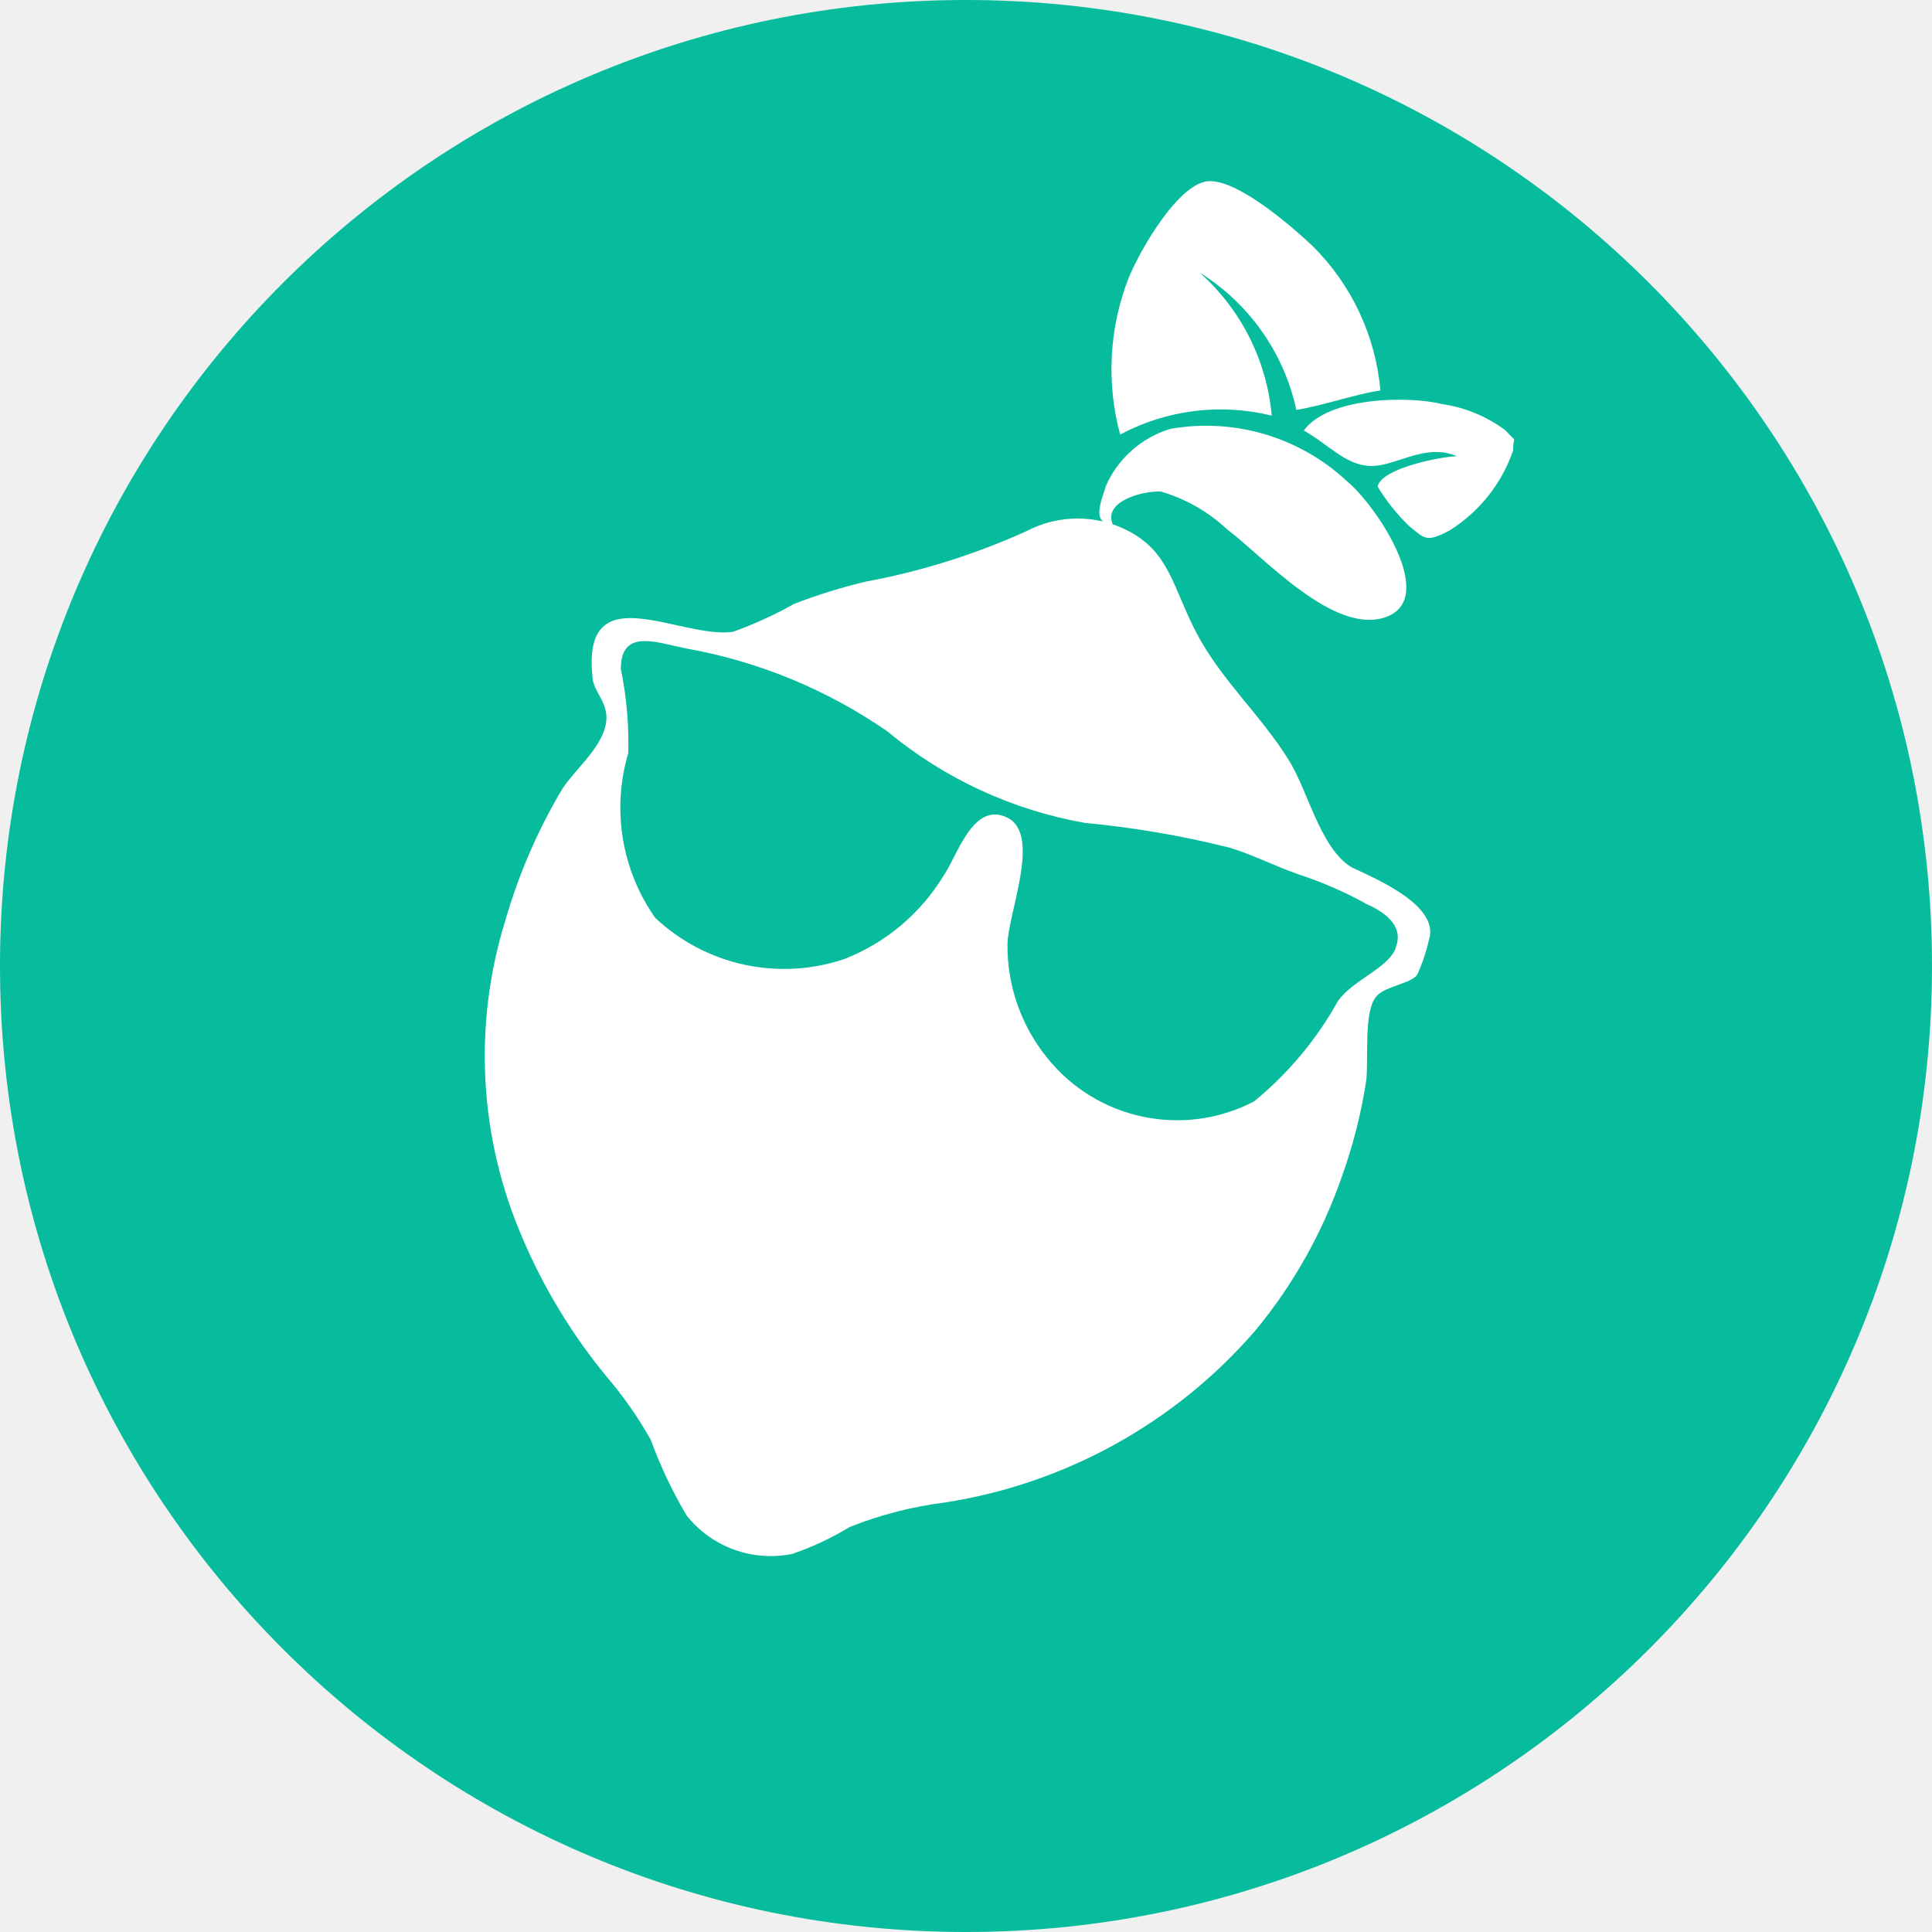
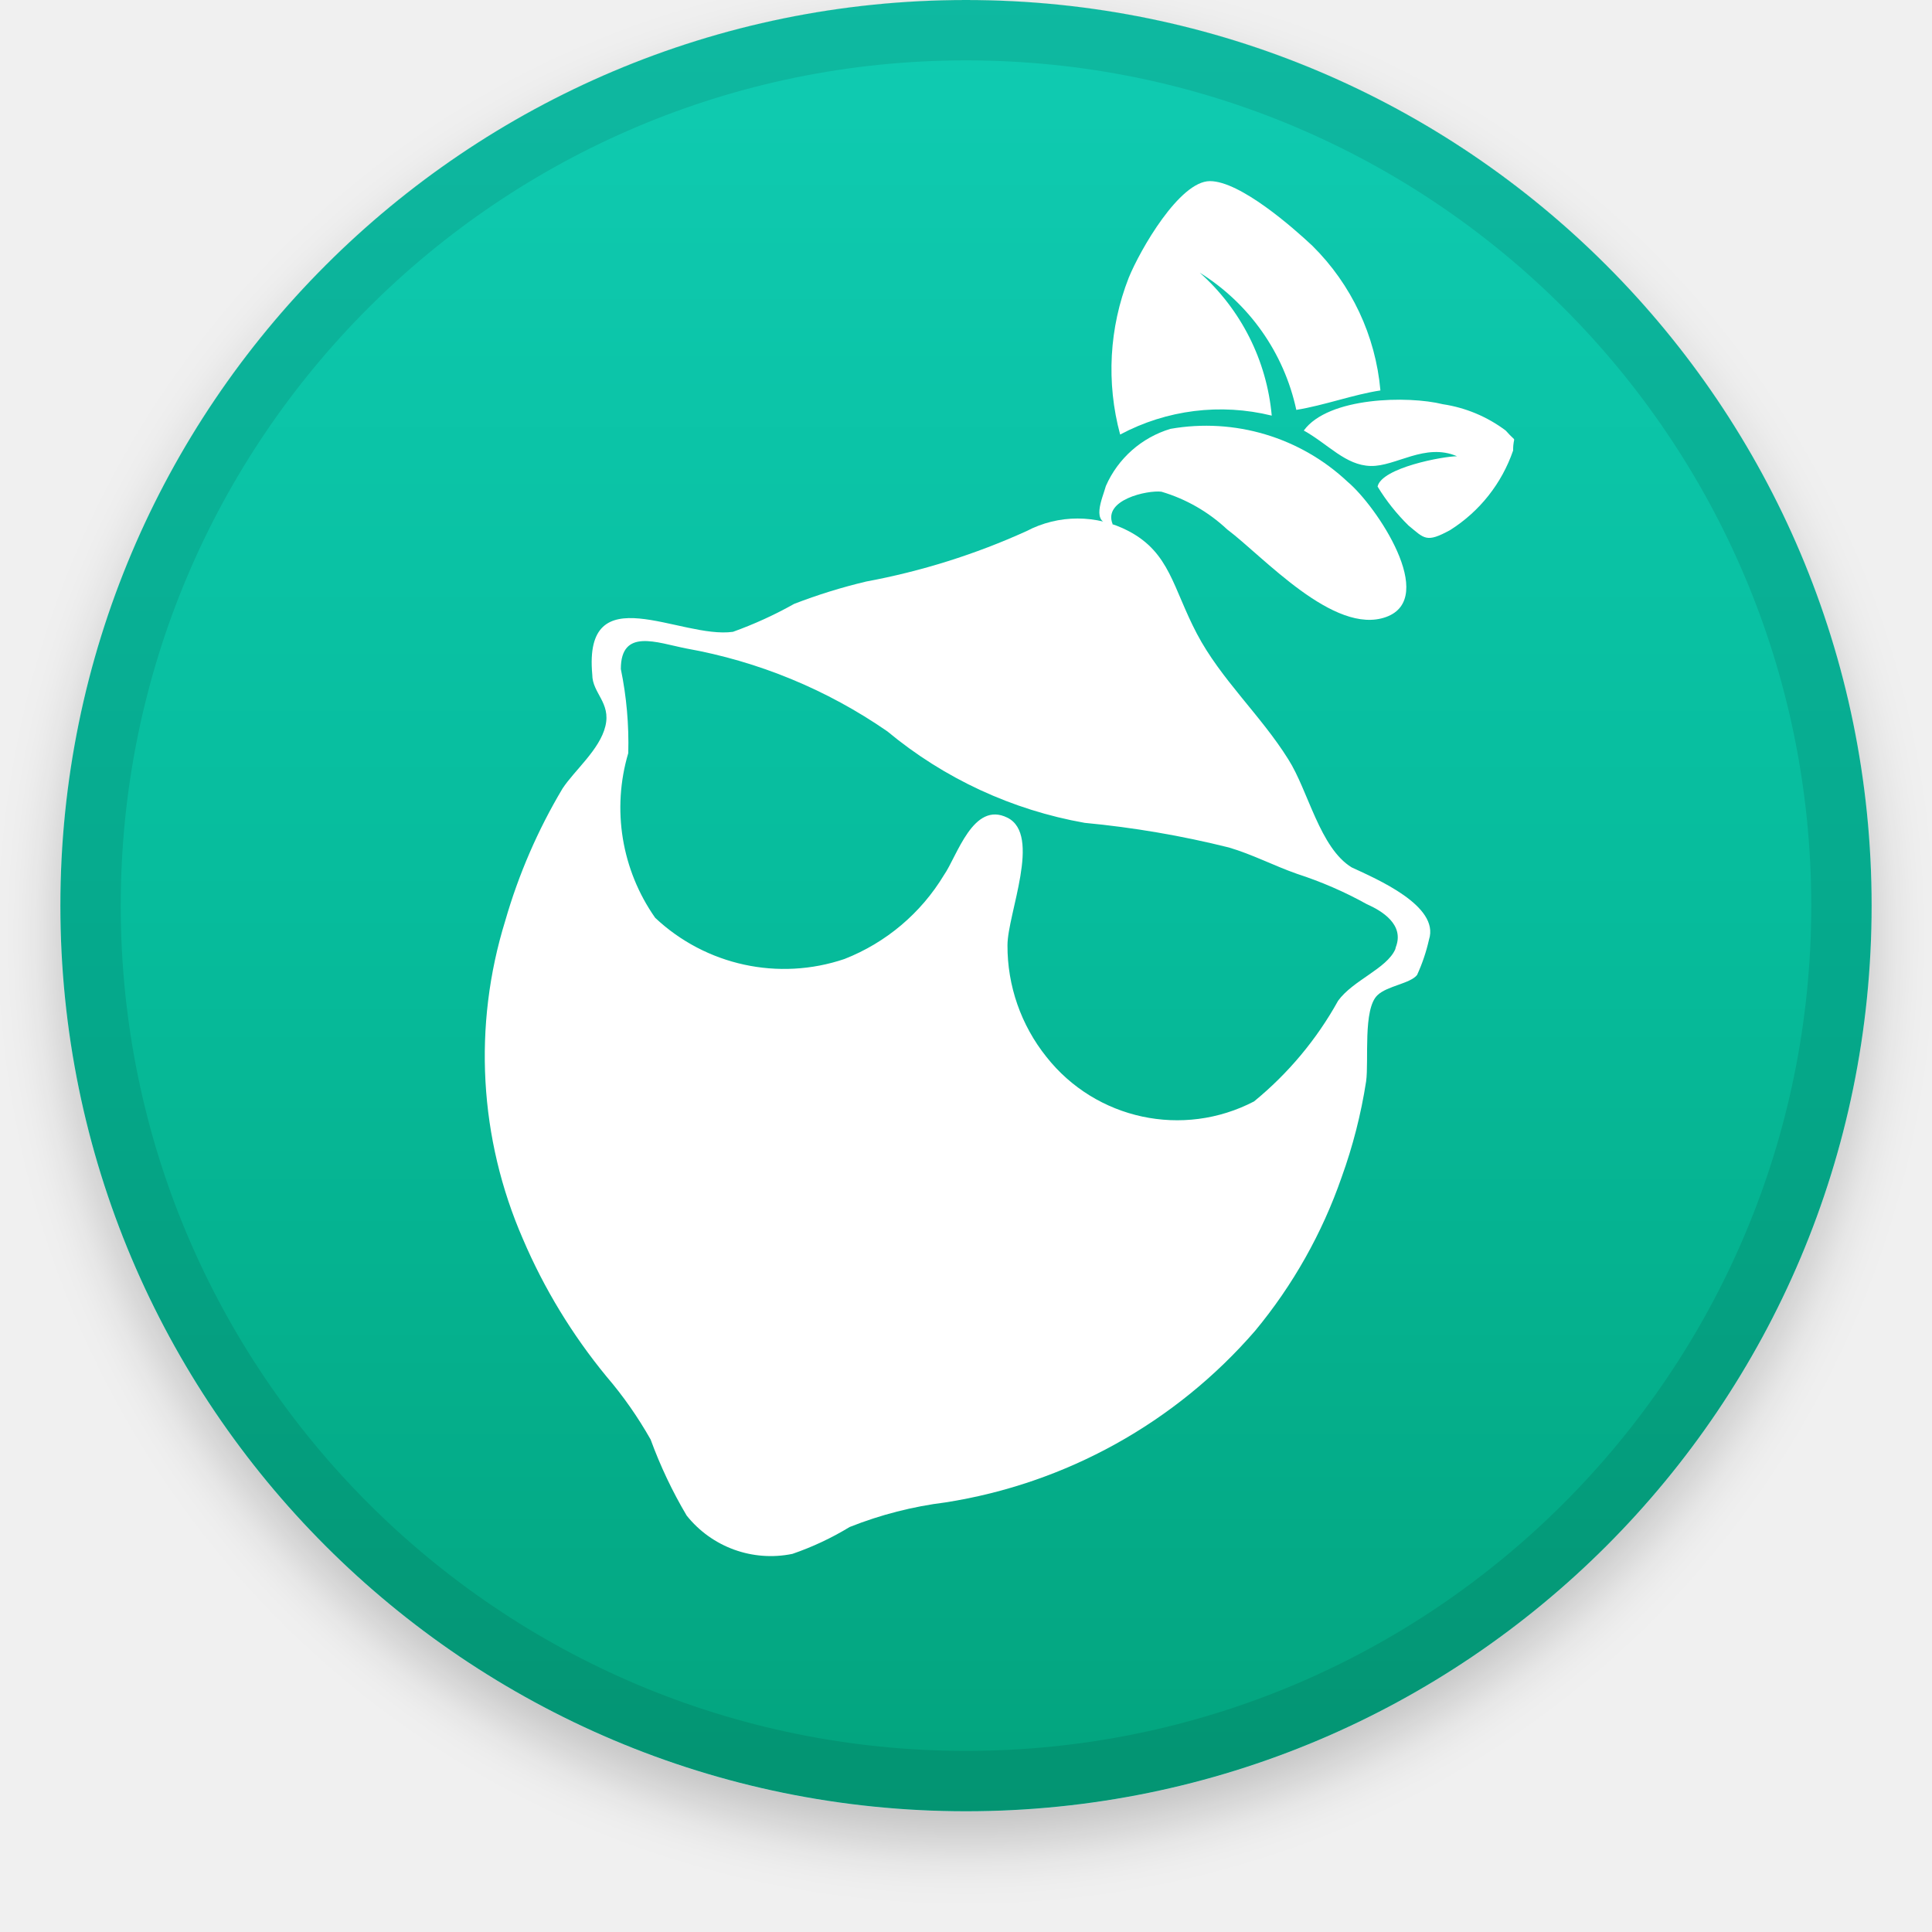
- <svg xmlns="http://www.w3.org/2000/svg" width="32" height="32" viewBox="0 0 32 32">
+ <svg xmlns="http://www.w3.org/2000/svg" xmlns:xlink="http://www.w3.org/1999/xlink" width="32" height="32" viewBox="0 0 32 32">
+   <defs>
+     <linearGradient x1="50%" y1="0%" x2="50%" y2="100%" id="c">
+       <stop stop-color="#FFF" stop-opacity=".5" offset="0%" />
+       <stop stop-opacity=".5" offset="100%" />
+     </linearGradient>
+     <filter x="-5.8%" y="-4.2%" width="111.7%" height="111.7%" filterUnits="objectBoundingBox" id="a">
+       <feOffset dy=".5" in="SourceAlpha" result="shadowOffsetOuter1" />
+       <feGaussianBlur stdDeviation=".5" in="shadowOffsetOuter1" result="shadowBlurOuter1" />
+       <feComposite in="shadowBlurOuter1" in2="SourceAlpha" operator="out" result="shadowBlurOuter1" />
+       <feColorMatrix values="0 0 0 0 0 0 0 0 0 0 0 0 0 0 0 0 0 0 0.199 0" in="shadowBlurOuter1" />
+     </filter>
+     <circle id="b" cx="15" cy="15" r="15" />
+   </defs>
  <g fill="none" fill-rule="evenodd">
-     <circle cx="16" cy="16" r="16" fill="#07BC9C" fill-rule="nonzero" />
+     <g transform="translate(1)" fill-rule="nonzero">
+       <use fill="#000" filter="url(#a)" xlink:href="#b" />
+       <use fill="#07BC9C" xlink:href="#b" />
+       <use fill="url(#c)" style="mix-blend-mode:soft-light" xlink:href="#b" />
+       <circle stroke-opacity=".097" stroke="#000" stroke-linejoin="square" cx="15" cy="15" r="14.5" />
+     </g>
    <g fill="#FFF">
      <path d="M23.897 6.695c-.569-.142-1.895-.123-2.302.436.407.227.691.577 1.108.587.417.01.9-.389 1.43-.161-.227 0-1.25.19-1.316.502.143.235.315.451.511.644.266.218.294.294.692.076a2.53 2.53 0 001.042-1.317c0-.284.085-.095-.123-.331a2.302 2.302 0 00-1.042-.436zm-5.343.502a3.534 3.534 0 012.51-.313 3.6 3.6 0 00-1.193-2.368c.82.51 1.397 1.33 1.6 2.273.465-.075.948-.255 1.393-.322a3.846 3.846 0 00-1.127-2.396C21.424 3.777 20.543 3 20.04 3s-1.156 1.137-1.345 1.601a4.15 4.15 0 00-.142 2.596z" />
      <path d="M18.43 8.684c-.17-.407.578-.568.806-.54.407.12.78.334 1.09.625.596.446 1.77 1.763 2.633 1.45.862-.313-.161-1.838-.635-2.236a3.42 3.42 0 00-2.937-.88c-.478.143-.87.49-1.07.946-.057.209-.265.635.114.635z" />
      <path d="M22.39 14.368c-.53-.322-.72-1.27-1.051-1.79-.455-.73-1.118-1.326-1.516-2.084-.398-.758-.445-1.336-1.127-1.696a1.819 1.819 0 00-1.696 0c-.847.384-1.738.664-2.653.834a9.17 9.17 0 00-1.193.37 6.679 6.679 0 01-1.014.463c-.872.123-2.482-.947-2.33.71 0 .304.312.465.217.853-.094.389-.511.73-.71 1.033a9.294 9.294 0 00-.948 2.188 7.579 7.579 0 00.294 5.277c.35.82.817 1.586 1.383 2.274.277.323.52.672.73 1.042.16.438.36.86.597 1.26a1.78 1.78 0 001.752.635 4.86 4.86 0 00.948-.445 6.461 6.461 0 011.591-.408 8.526 8.526 0 005.125-2.842 8.195 8.195 0 001.431-2.539 8.482 8.482 0 00.407-1.591c.048-.341-.056-1.204.19-1.43.16-.153.54-.19.654-.333a2.96 2.96 0 00.198-.587c.18-.559-.871-1.004-1.278-1.194zm.72 1.355c-.142.322-.7.512-.947.853a5.76 5.76 0 01-1.392 1.667 2.757 2.757 0 01-3.44-.739 2.937 2.937 0 01-.644-1.847c0-.521.569-1.829 0-2.113-.568-.284-.833.635-1.051.948a3.354 3.354 0 01-1.649 1.392 3.117 3.117 0 01-3.135-.682 3.174 3.174 0 01-.446-2.728 6.082 6.082 0 00-.123-1.393c0-.682.597-.436 1.08-.341a8.47 8.47 0 013.335 1.374 7.03 7.03 0 003.268 1.515c.805.076 1.603.212 2.388.408.388.114.748.303 1.127.436.4.13.788.297 1.156.502.256.113.625.34.483.71l-.01.038z" fill-rule="nonzero" />
    </g>
  </g>
</svg>
